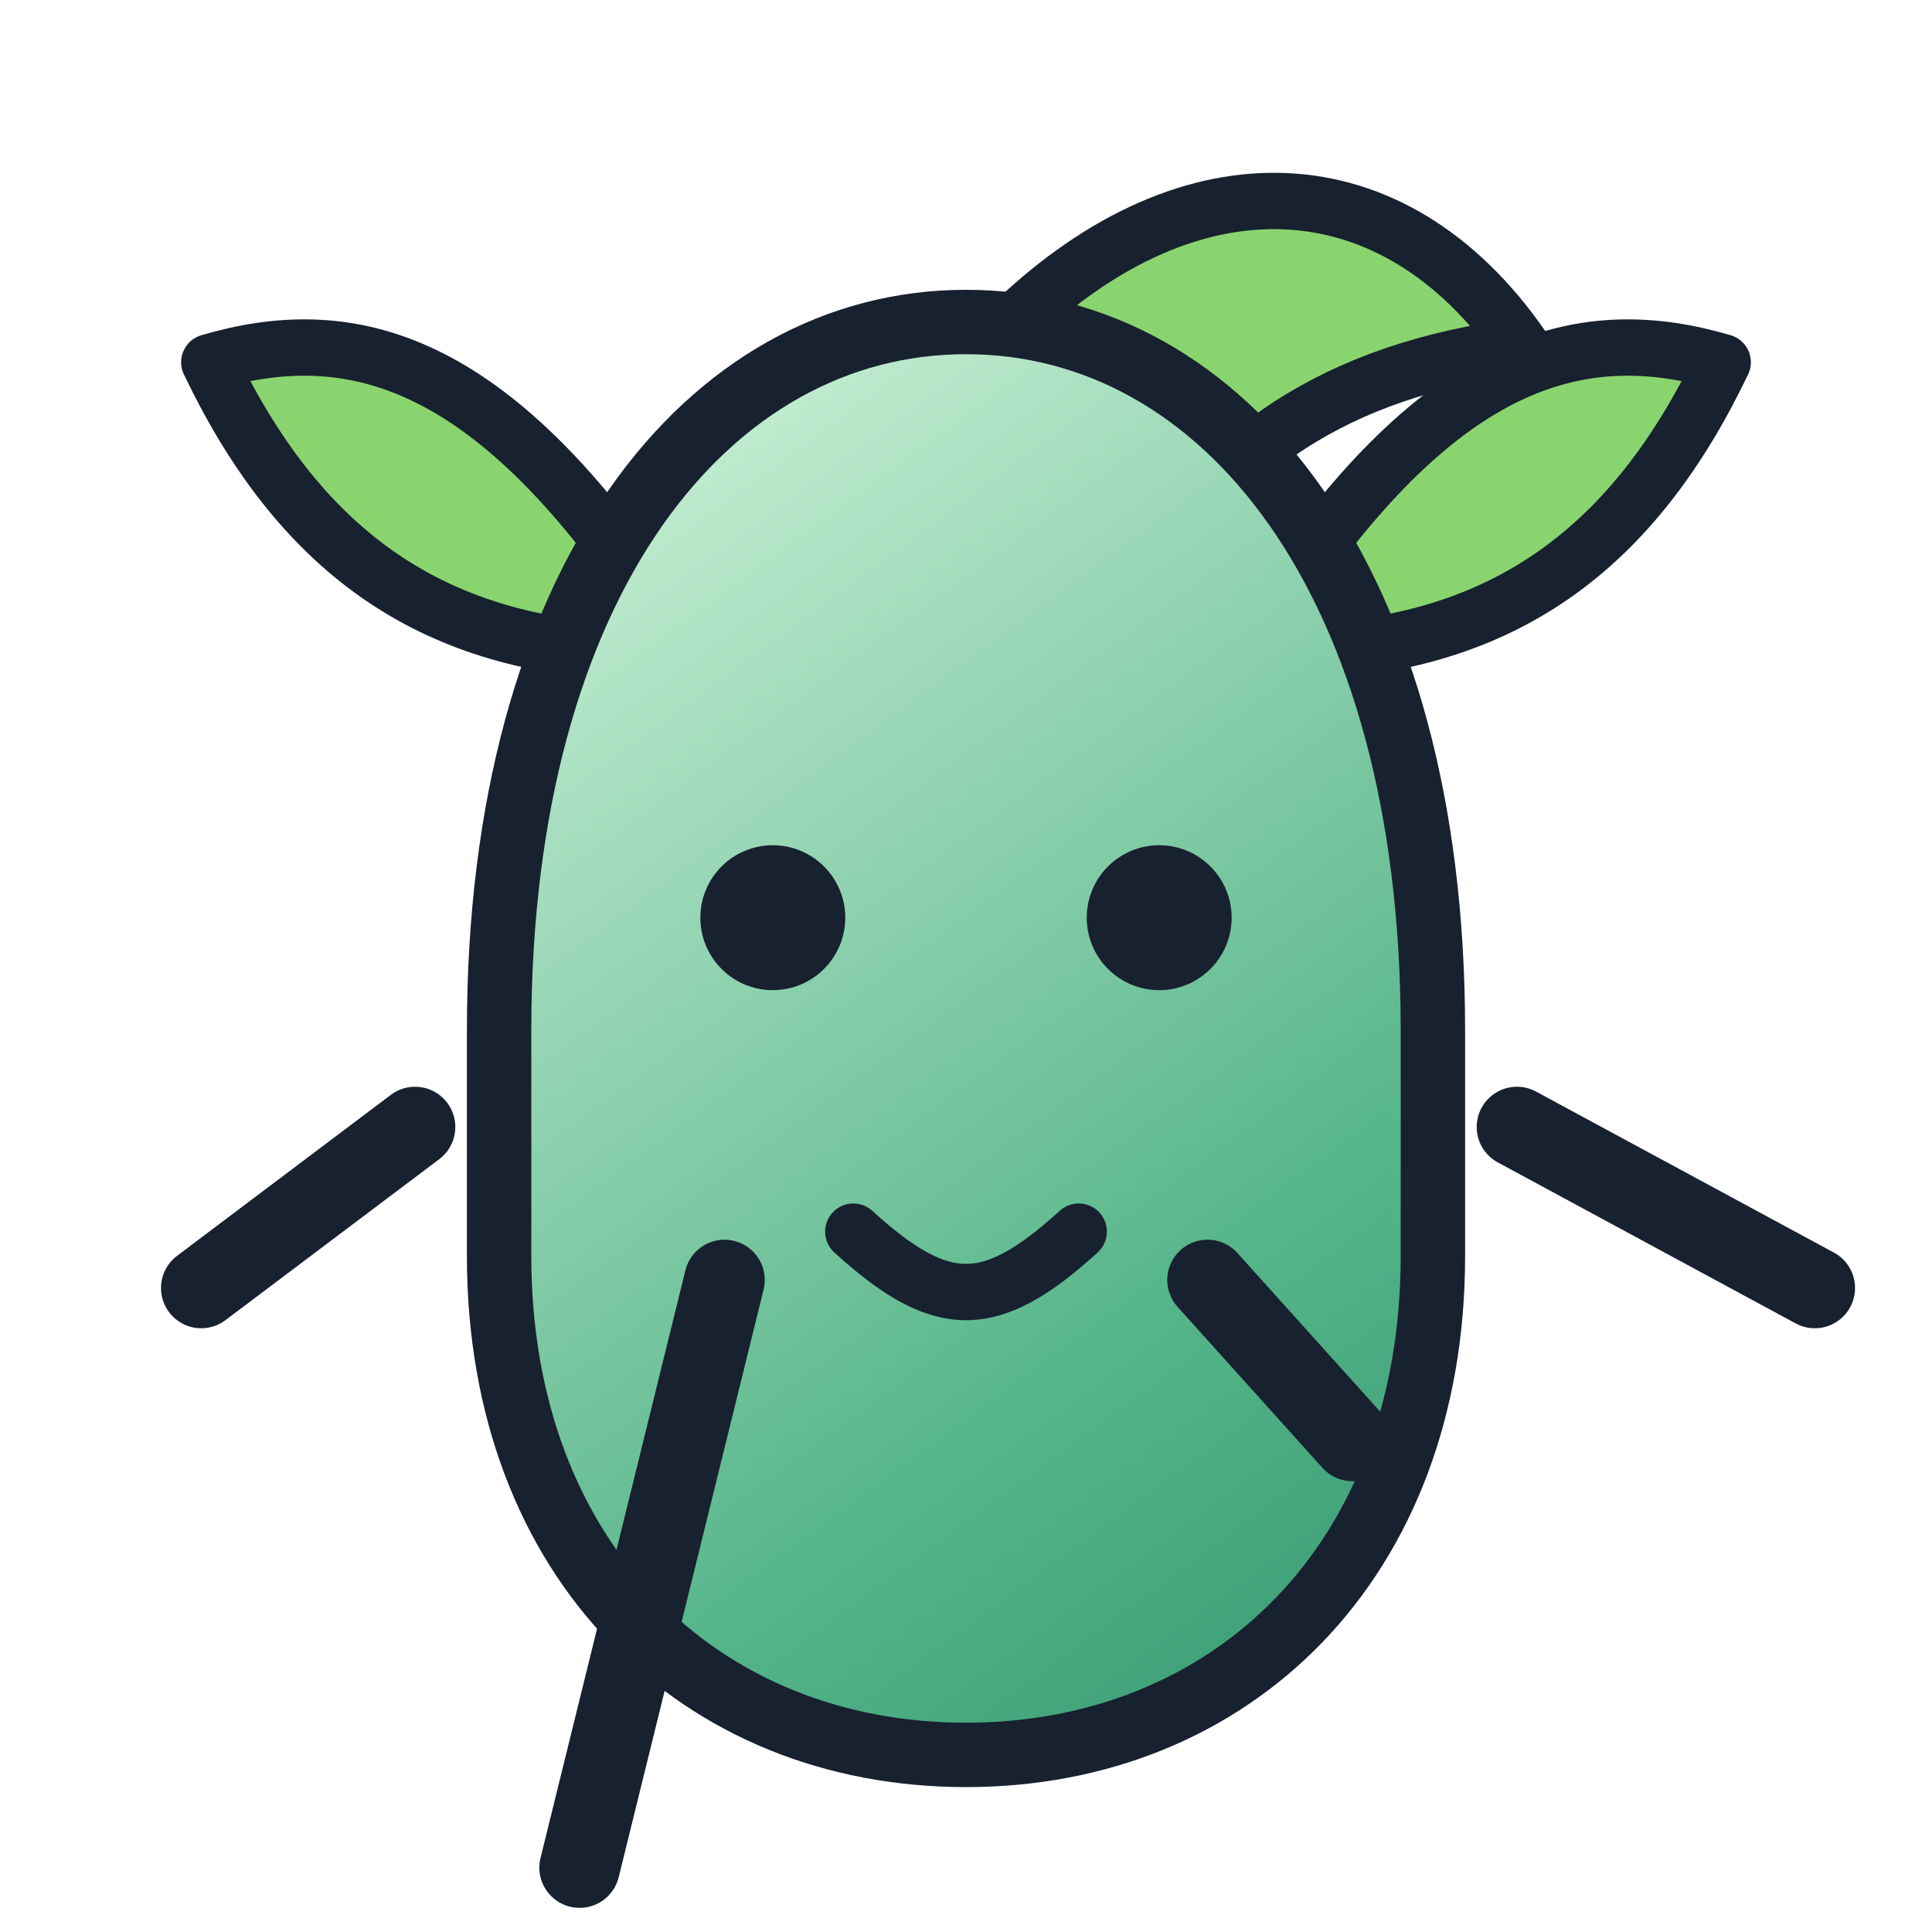
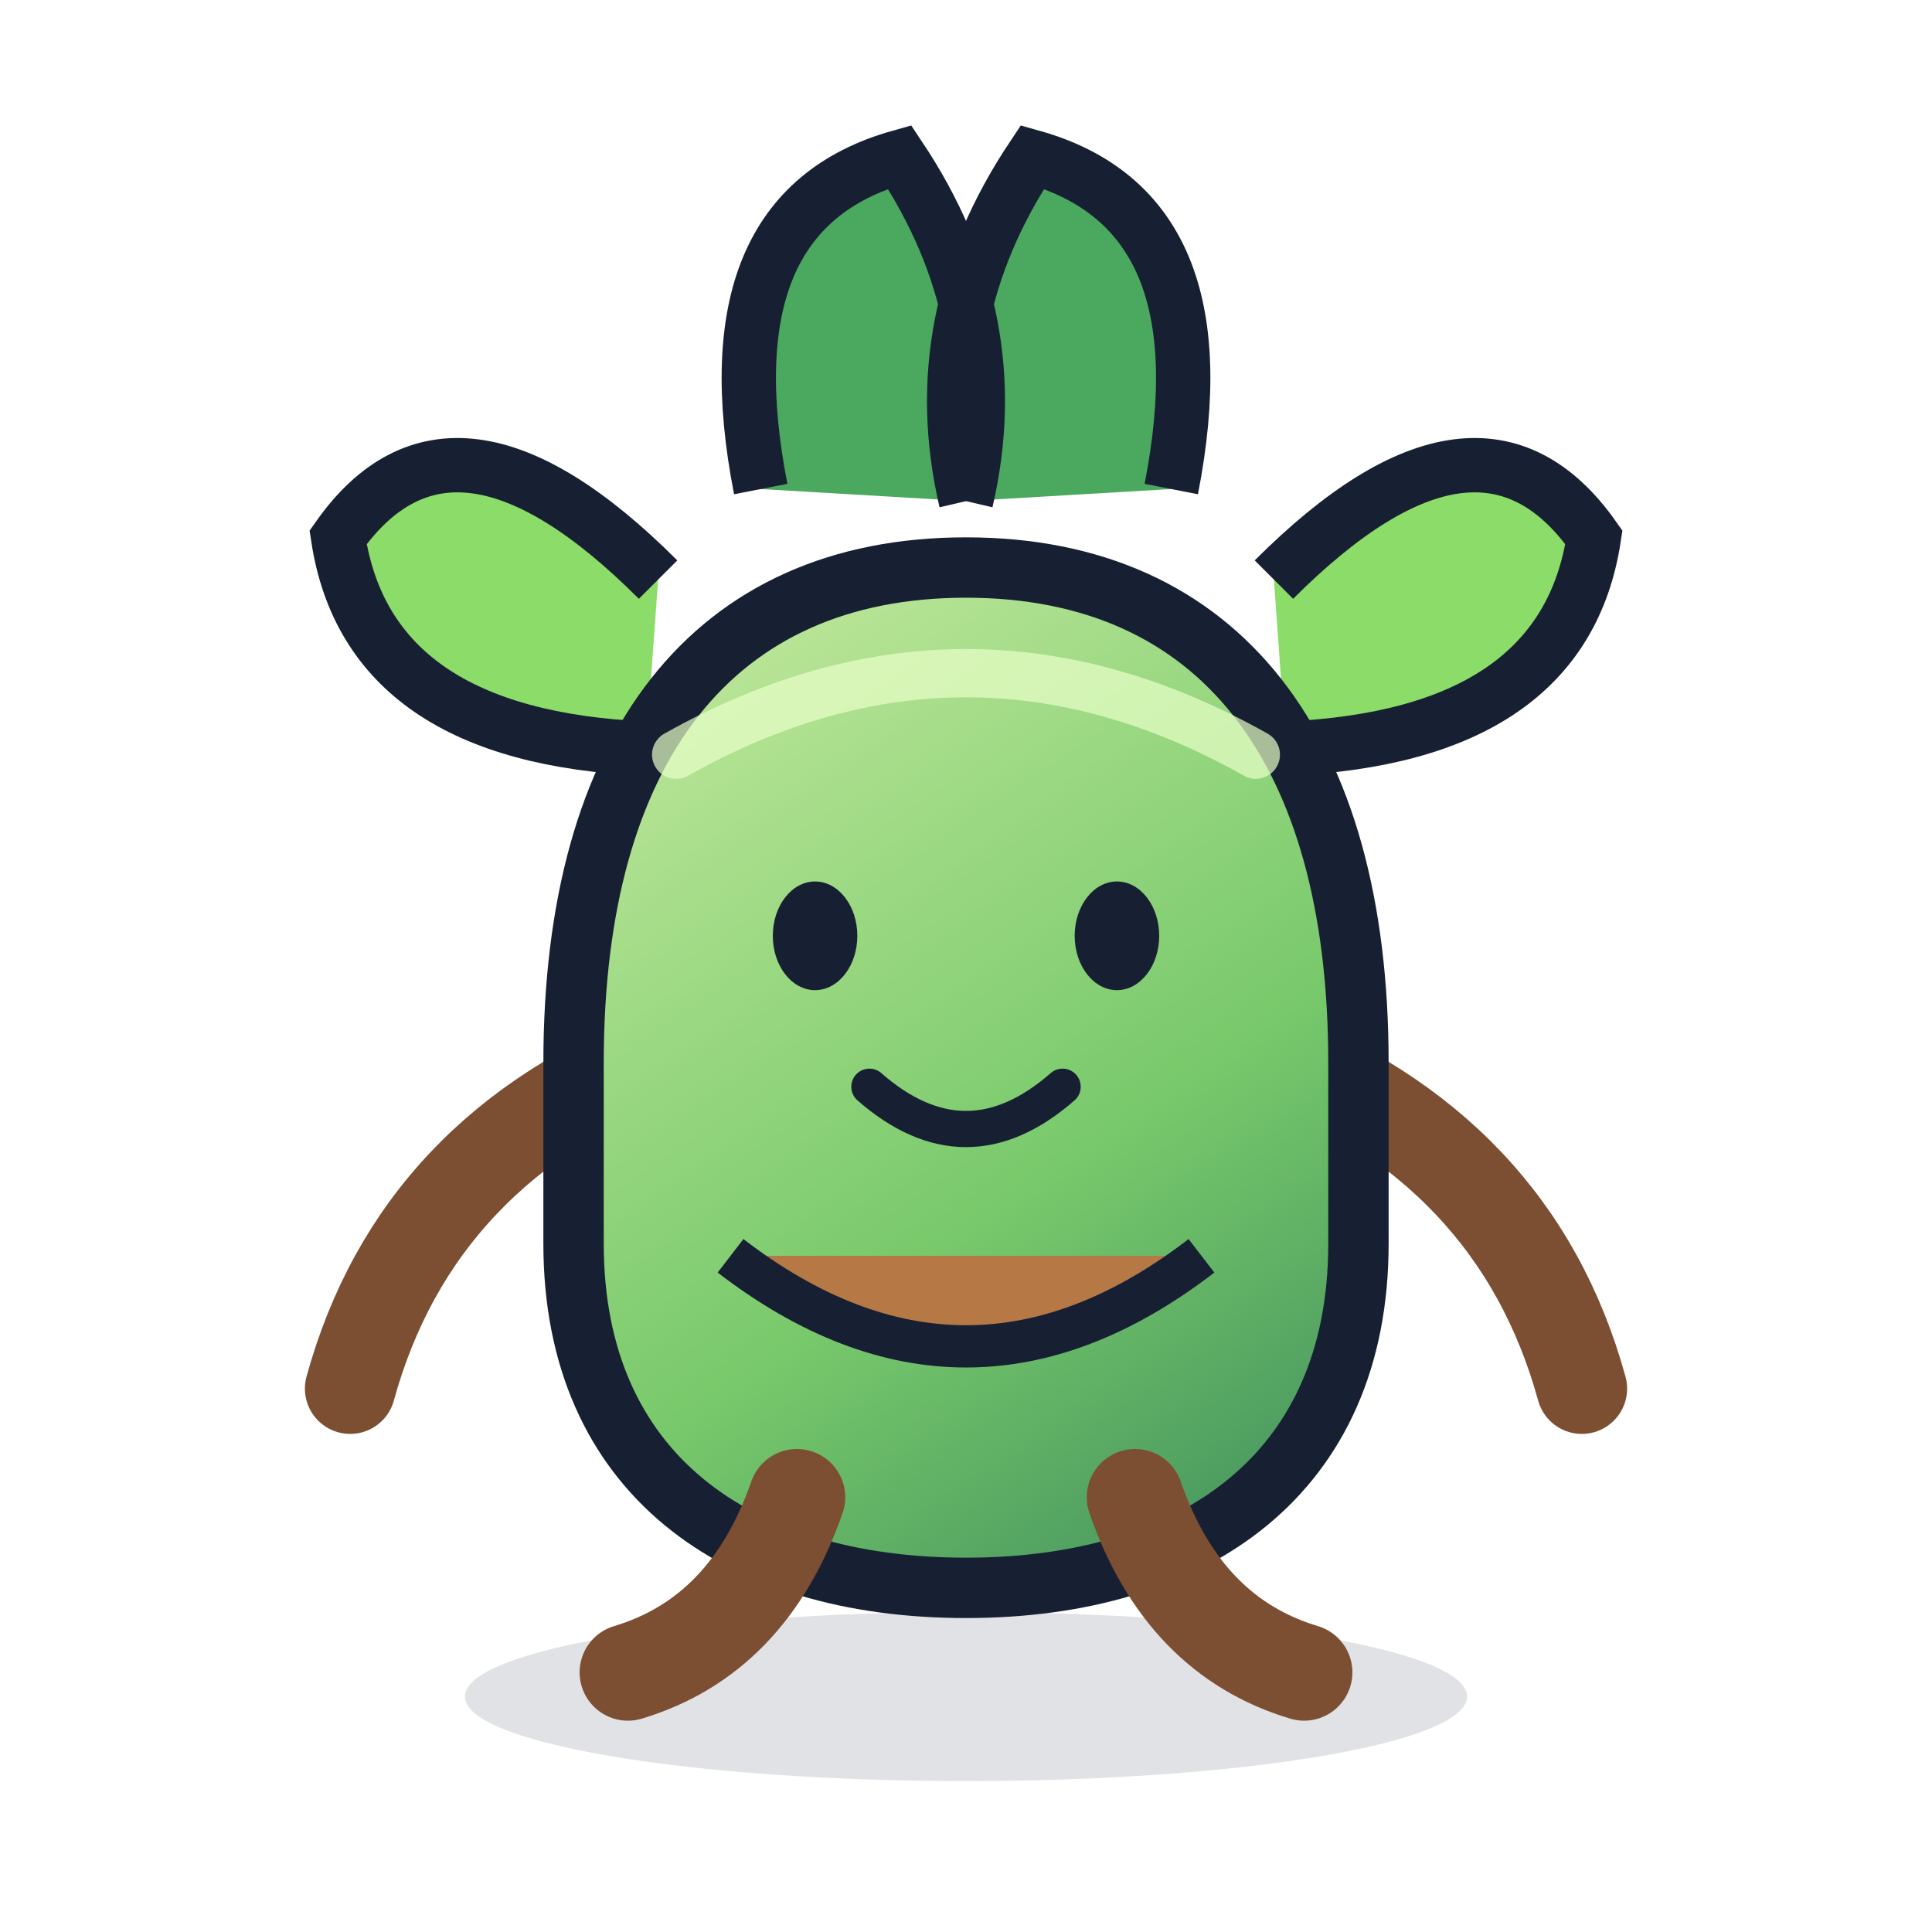
- <svg xmlns="http://www.w3.org/2000/svg" viewBox="0 0 240 240" role="img" aria-label="Forest Sprite Youngling stage">
+ <svg xmlns="http://www.w3.org/2000/svg" viewBox="0 0 320 320" role="img" aria-label="Forest Sprite Youngling stage">
  <defs>
-     <linearGradient id="body" x1="48" x2="192" y1="28" y2="224" gradientUnits="userSpaceOnUse">
-       <stop stop-color="#e8ffe9" />
-       <stop offset=".68" stop-color="#56b58a" />
-       <stop offset="1" stop-color="#2d8f6b" />
+     <linearGradient id="body" x1="95" y1="70" x2="228" y2="266" gradientUnits="userSpaceOnUse">
+       <stop stop-color="#d7f2aa" />
+       <stop offset=".62" stop-color="#78c96b" />
+       <stop offset="1" stop-color="#38875c" />
    </linearGradient>
+     <filter id="soft">
+       <feGaussianBlur stdDeviation="5" />
+     </filter>
  </defs>
-   <path d="M126 40c22-21 47-20 63 3-23 3-38 13-48 31" fill="#8ad46f" stroke="#18212f" stroke-width="7" stroke-linejoin="round" />
-   <path d="M80 73C60 44 43 40 26 45c11 23 27 35 52 36" fill="#8ad46f" stroke="#18212f" stroke-width="7" stroke-linejoin="round" />
-   <path d="M160 73c20-29 37-33 54-28-11 23-27 35-52 36" fill="#8ad46f" stroke="#18212f" stroke-width="7" stroke-linejoin="round" />
-   <path d="M51.56 140 25 160M188.44 140l37 20" stroke="#18212f" stroke-width="10" stroke-linecap="round" />
-   <path d="M62 128c0-56 26-88 58-88s58 32 58 88v28c0 38-25 62-58 62s-58-24-58-62z" fill="url(#body)" stroke="#18212f" stroke-width="8" />
-   <circle cx="96" cy="114" r="9" fill="#18212f" />
-   <circle cx="144" cy="114" r="9" fill="#18212f" />
-   <path d="M106 153c11 10 17 10 28 0" fill="none" stroke="#18212f" stroke-width="7" stroke-linecap="round" />
-   <path d="M90 159 72 232M150 159l18 20" stroke="#18212f" stroke-width="10" stroke-linecap="round" />
+   <ellipse cx="160" cy="281" rx="83" ry="14" fill="#172033" opacity=".13" />
+   <path d="M109 96q-34-34-53-7 5 33 51 35M211 96q34-34 53-7-5 33-51 35" fill="#8bdc68" stroke="#172033" stroke-width="9" />
+   <path d="M126 81q-9-46 23-55 18 27 11 57M194 81q9-46-23-55-18 27-11 57" fill="#4ba85f" stroke="#172033" stroke-width="9" />
+   <path d="M111 174q-42 16-53 56M209 174q42 16 53 56" fill="none" stroke="#7d4f32" stroke-width="15" stroke-linecap="round" />
+   <path d="M160 94c-42 0-65 30-65 82v30c0 38 27 57 65 57s65-19 65-57v-30c0-52-23-82-65-82Z" fill="url(#body)" stroke="#172033" stroke-width="10" />
+   <path d="M132 248q-8 23-28 29M188 248q8 23 28 29" fill="none" stroke="#7d4f32" stroke-width="16" stroke-linecap="round" />
+   <path d="M121 208q39 30 78 0" fill="#b67845" stroke="#172033" stroke-width="7" />
+   <ellipse cx="135" cy="155" rx="7" ry="9" fill="#172033" />
+   <ellipse cx="185" cy="155" rx="7" ry="9" fill="#172033" />
+   <path d="M144 180 Q160 194 176 180" fill="none" stroke="#172033" stroke-width="6" stroke-linecap="round" />
+   <path d="M112 125q48-27 96 0" fill="none" stroke="#e8ffc8" stroke-width="8" stroke-linecap="round" opacity=".7" />
</svg>
